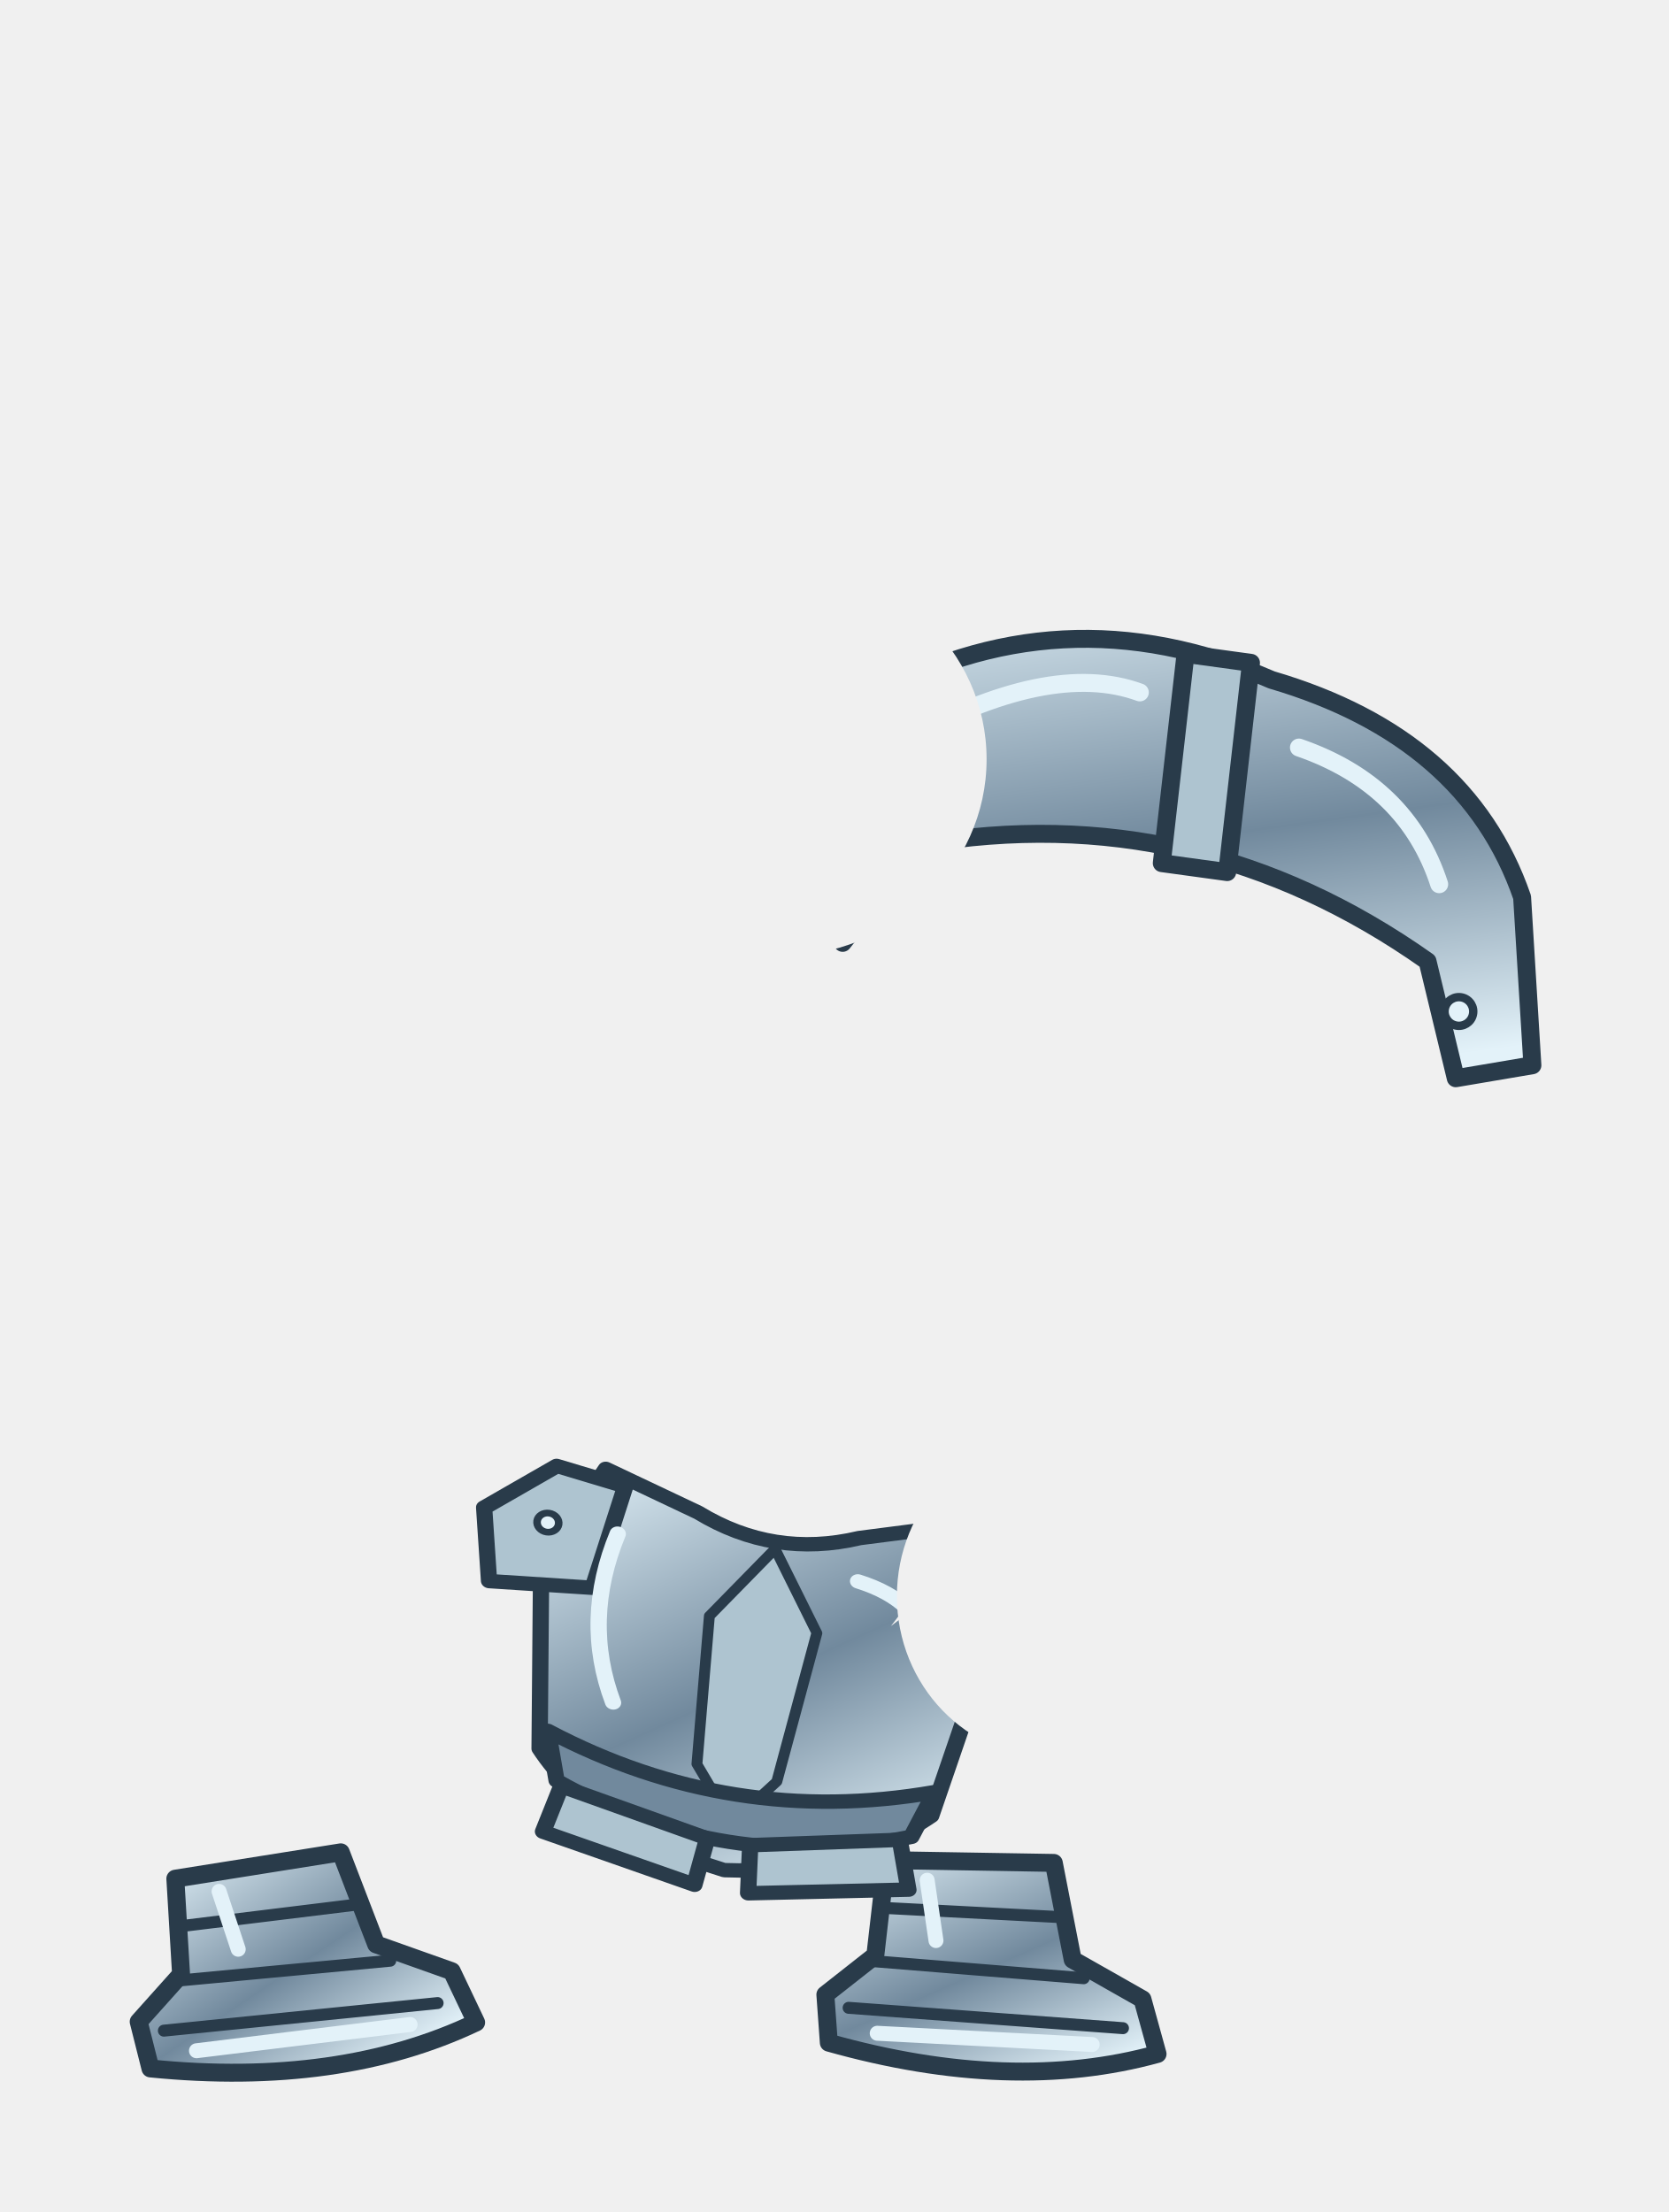
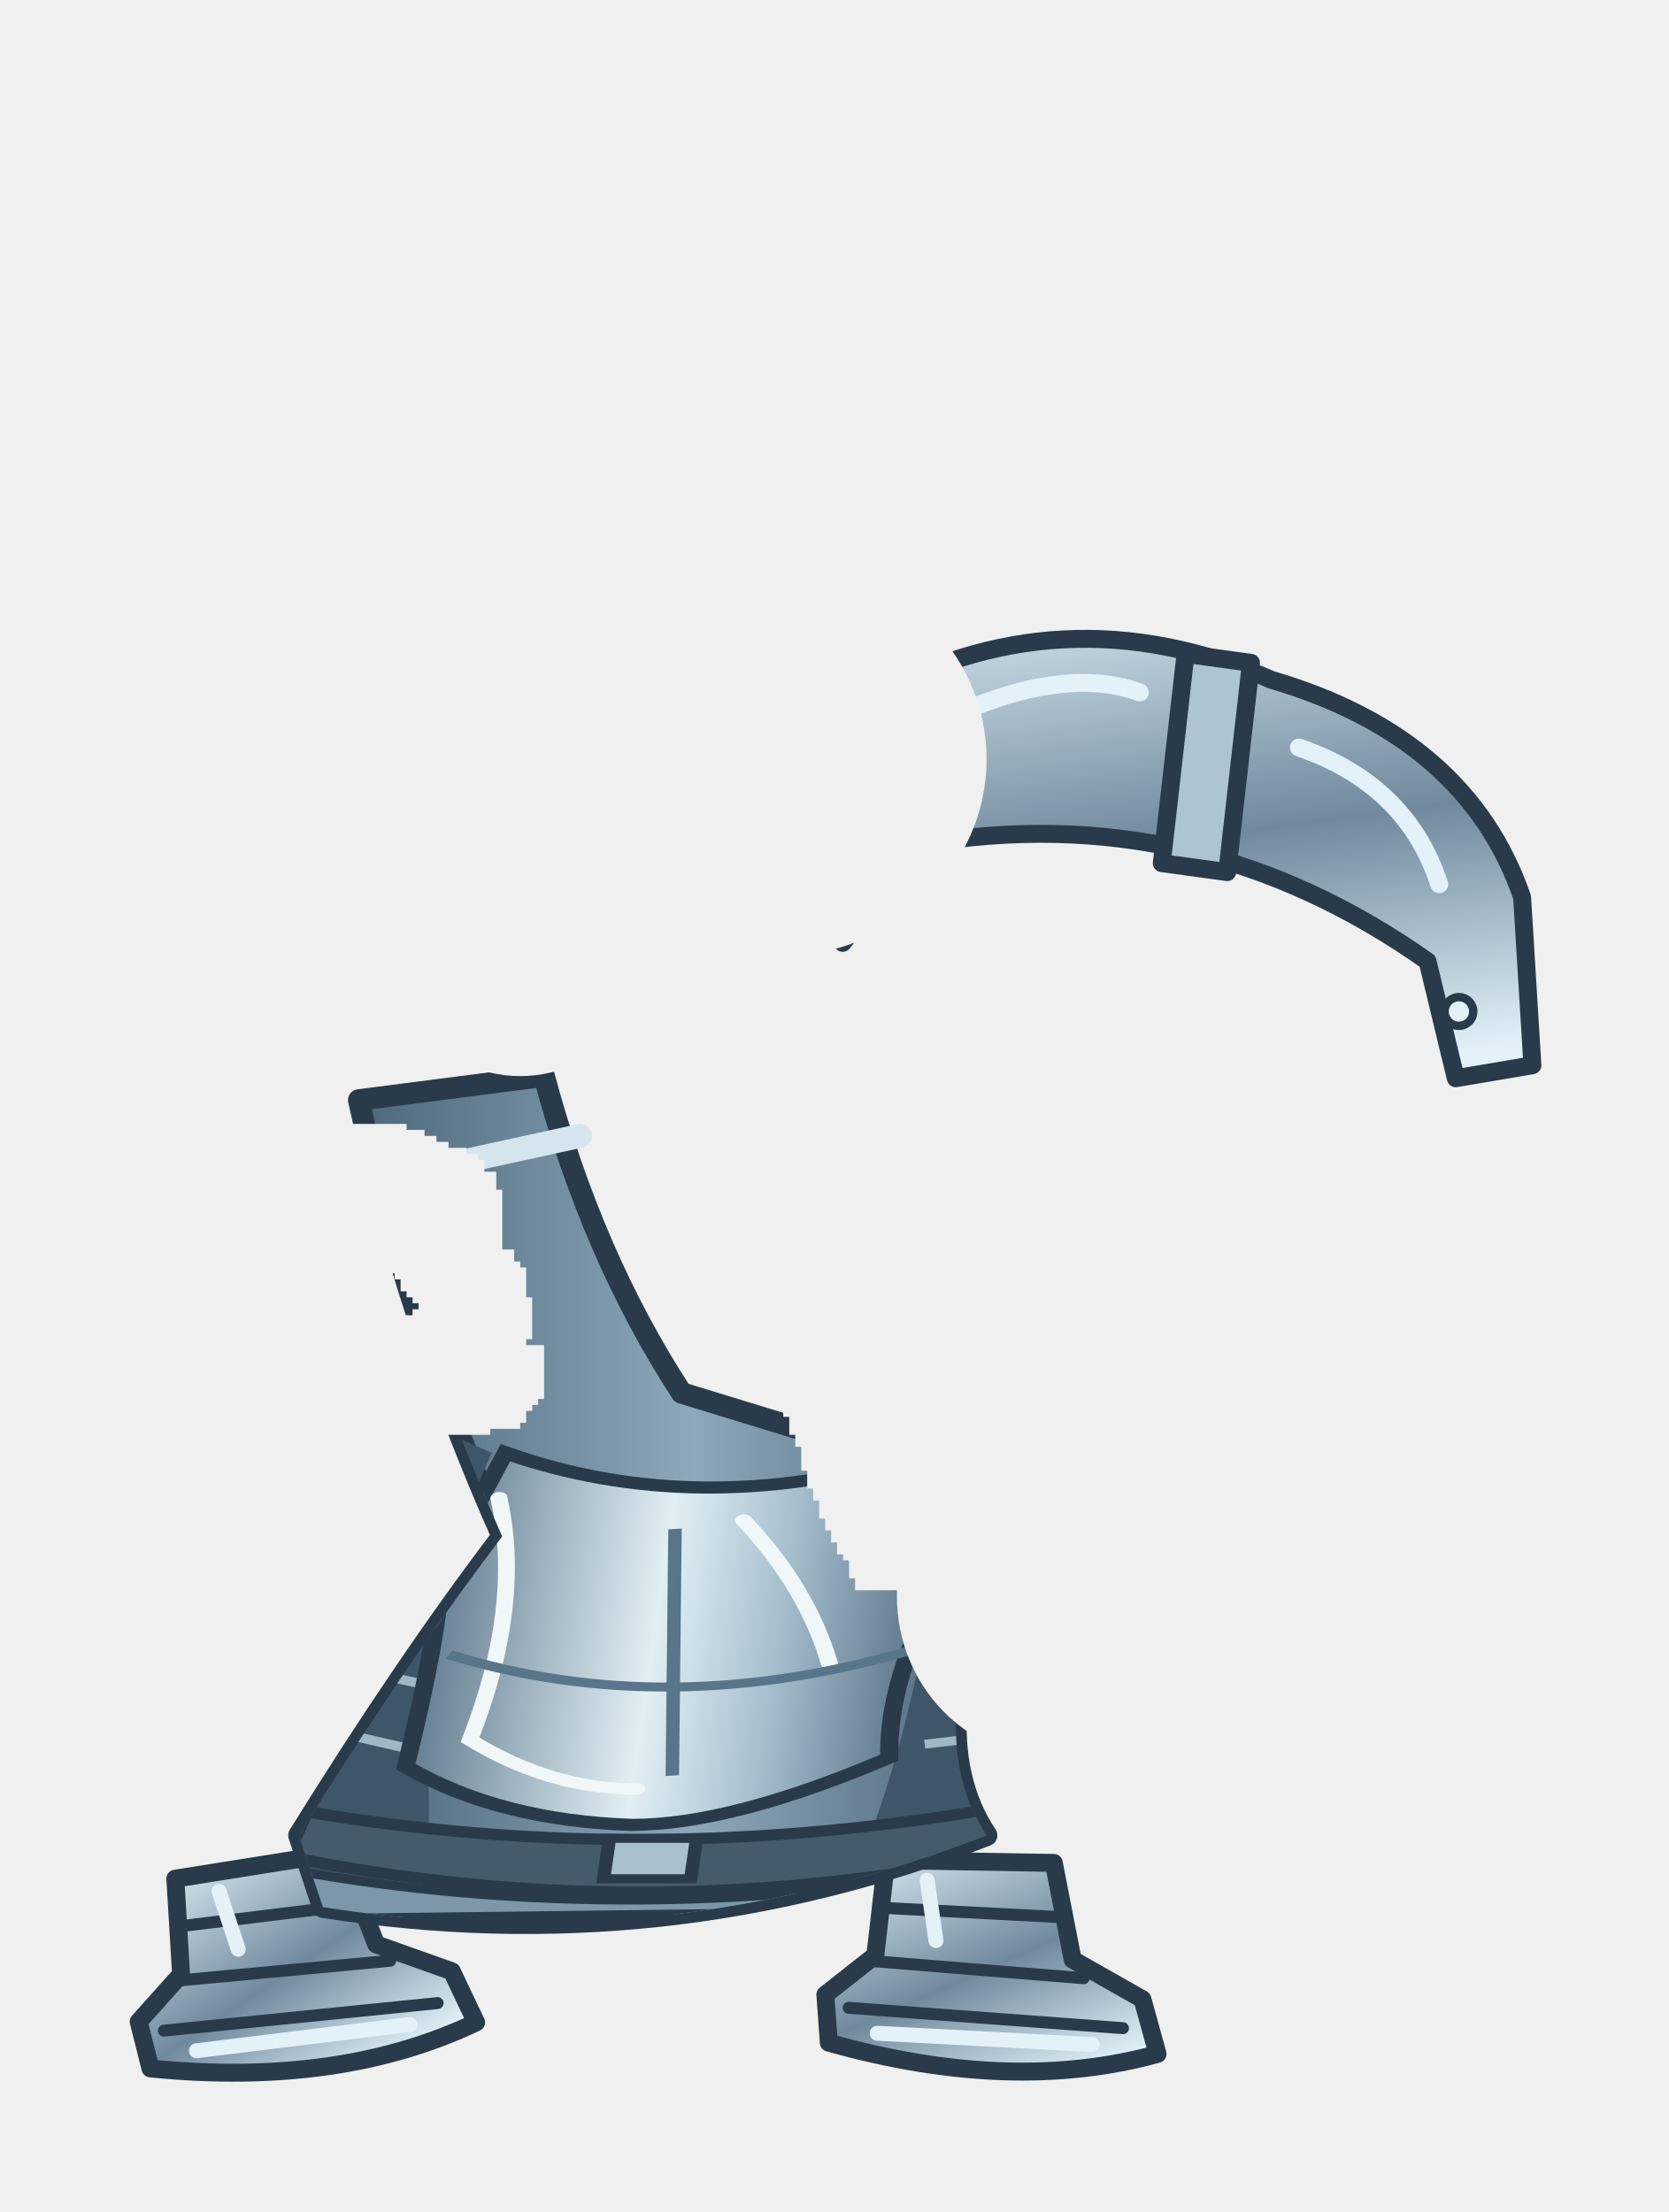
<svg xmlns="http://www.w3.org/2000/svg" width="279" height="370" viewBox="0 0 279 370" data-armor="steel" data-phase="attack" data-frame="3">
  <defs>
    <linearGradient id="metal" x1="0" y1="0" x2=".8" y2="1">
      <stop stop-color="#e3f2f9" />
      <stop offset=".55" stop-color="#71899d" />
      <stop offset="1" stop-color="#e3f2f9" />
    </linearGradient>
    <mask id="details" maskUnits="userSpaceOnUse" x="0" y="0" width="279" height="370">
      <rect width="279" height="370" fill="white" />
      <g fill="black">
        <ellipse data-protect="flower" cx="130" cy="127" rx="35" ry="33" />
        <ellipse data-protect="paw" cx="87" cy="151" rx="25" ry="29" />
        <ellipse data-protect="paw" cx="176" cy="267" rx="26" ry="27" />
-         <polygon data-protect="scarf" points="117,225 168,247 149,272 188,242" />
+         <path data-protect="scarf" d="M58 188h10v1H58ZM58 189h13v1H58ZM58 190h15v1H58ZM58 191h17v1H58ZM58 192h20v1H58ZM58 193h22v1H58ZM58 194h23v1H58ZM59 195h22v1H59ZM186 195h11v1H186ZM59 196h24v1H59ZM186 196h13v1H186ZM59 197h24v1H59ZM186 197h14v1H186ZM60 198h23v1H60ZM186 198h15v1H186ZM60 199h24v1H60ZM186 199h16v1H186ZM60 200h24v1H60ZM186 200h16v1H186ZM60 201h24v1H60ZM186 201h16v1H186ZM61 202h23v1H61ZM175 202h7v1H175ZM186 202h16v1H186ZM61 203h23v1H61ZM173 203h11v1H173ZM186 203h16v1H186ZM62 204h22v1H62ZM171 204h14v1H171ZM187 204h15v1H187ZM62 205h22v1H62ZM171 205h31v1H171ZM63 206h21v1H63ZM170 206h32v1H170ZM63 207h21v1H63ZM167 207h35v1H167ZM63 208h21v1H63ZM167 208h34v1H167ZM63 209h23v1H63ZM166 209h31v1H166ZM64 210h22v1H64ZM165 210h32v1H165ZM64 211h23v1H64ZM165 211h32v1H165ZM65 212h23v1H65ZM127 212h8v1H127ZM165 212h32v1H165ZM66 213h22v1H66ZM127 213h8v1H127ZM165 213h32v1H165ZM67 214h21v1H67ZM127 214h8v1H127ZM165 214h32v1H165ZM67 215h21v1H67ZM127 215h9v1H127ZM165 215h32v1H165ZM68 216h20v1H68ZM127 216h10v1H127ZM165 216h32v1H165ZM69 217h20v1H69ZM127 217h11v1H127ZM165 217h32v1H165ZM70 218h19v1H70ZM127 218h14v1H127ZM172 218h25v1H172ZM69 219h20v1H69ZM127 219h15v1H127ZM172 219h23v1H172ZM66 220h23v1H66ZM127 220h19v1H127ZM173 220h22v1H173ZM64 221h25v1H64ZM127 221h20v1H127ZM174 221h21v1H174ZM61 222h28v1H61ZM128 222h20v1H128ZM175 222h20v1H175ZM59 223h30v1H59ZM128 223h21v1H128ZM176 223h18v1H176ZM59 224h29v1H59ZM128 224h22v1H128ZM177 224h16v1H177ZM59 225h32v1H59ZM128 225h24v1H128ZM178 225h15v1H178ZM59 226h32v1H59ZM129 226h24v1H129ZM177 226h15v1H177ZM59 227h32v1H59ZM129 227h25v1H129ZM177 227h14v1H177ZM59 228h32v1H59ZM129 228h26v1H129ZM177 228h13v1H177ZM59 229h32v1H59ZM129 229h27v1H129ZM177 229h12v1H177ZM59 230h32v1H59ZM130 230h27v1H130ZM177 230h11v1H177ZM60 231h31v1H60ZM130 231h28v1H130ZM177 231h9v1H177ZM61 232h30v1H61ZM130 232h29v1H130ZM177 232h8v1H177ZM63 233h28v1H63ZM130 233h30v1H130ZM64 234h26v1H64ZM131 234h30v1H131ZM66 235h23v1H66ZM131 235h32v1H131ZM67 236h21v1H67ZM131 236h33v1H131ZM69 237h19v1H69ZM132 237h34v1H132ZM71 238h16v1H71ZM132 238h34v1H132ZM73 239h9v1H73ZM132 239h34v1H132ZM133 240h33v1H133ZM133 241h33v1H133ZM134 242h32v1H134ZM134 243h32v1H134ZM134 244h32v1H134ZM134 245h32v1H134ZM135 246h31v1H135ZM135 247h29v1H135ZM135 248h29v1H135ZM136 249h28v1H136ZM136 250h27v1H136ZM137 251h26v1H137ZM137 252h25v1H137ZM137 253h25v1H137ZM138 254h23v1H138ZM138 255h22v1H138ZM139 256h20v1H139ZM139 257h20v1H139ZM140 258h18v1H140ZM140 259h18v1H140ZM141 260h17v1H141ZM142 261h16v1H142ZM142 262h15v1H142ZM142 263h15v1H142ZM143 264h11v1H143ZM143 265h8v1H143Z" />
      </g>
    </mask>
  </defs>
  <g mask="url(#details)">
    <g transform="translate(49 335) rotate(-7)">
      <g data-part="boot">
        <path d="M-17 -23L11 -24L15 -8L27 -2L30 7Q6 15 -25 8L-26 0L-18 -7Z" fill="url(#metal)" stroke="#293b4a" stroke-width="3" stroke-linejoin="round" stroke-linecap="round" />
        <path d="M-16 -15H12M-18 -6L17 -5M-22 2L24 3" fill="none" stroke="#293b4a" stroke-width="2" stroke-linejoin="round" stroke-linecap="round" />
        <path d="M-10 -20L-8 -10M-17 6H19" fill="none" stroke="#e3f2f9" stroke-width="2.5" stroke-linejoin="round" stroke-linecap="round" />
      </g>
    </g>
    <g transform="translate(164 335) rotate(3)">
      <g data-part="boot">
        <path d="M-17 -23L11 -24L15 -8L27 -2L30 7Q6 15 -25 8L-26 0L-18 -7Z" fill="url(#metal)" stroke="#293b4a" stroke-width="3" stroke-linejoin="round" stroke-linecap="round" />
        <path d="M-16 -15H12M-18 -6L17 -5M-22 2L24 3" fill="none" stroke="#293b4a" stroke-width="2" stroke-linejoin="round" stroke-linecap="round" />
        <path d="M-10 -20L-8 -10M-17 6H19" fill="none" stroke="#e3f2f9" stroke-width="2.5" stroke-linejoin="round" stroke-linecap="round" />
      </g>
    </g>
-     <g transform="translate(126 282) rotate(9)">
-       <g data-part="chestplate" transform="scale(0.91 0.8)">
-         <path d="M-33 -40L-15 -34Q0 -27 15 -34L33 -40L42 -18L36 21Q22 36 0 39Q-25 35 -37 20L-42 -18Z" fill="url(#metal)" stroke="#293b4a" stroke-width="3" stroke-linejoin="round" stroke-linecap="round" />
-         <path d="M-42 -39L-29 -37L-32 -15L-51 -13L-54 -28Z" fill="#aec4d0" stroke="#293b4a" stroke-width="3" stroke-linejoin="round" stroke-linecap="round" />
-         <path d="M31 -38L43 -38L53 -27L48 -12L33 -15Z" fill="#aec4d0" stroke="#293b4a" stroke-width="3" stroke-linejoin="round" stroke-linecap="round" />
-         <path d="M0 -29L10 -13L7 19L0 29L-8 18L-10 -13Z" fill="#aec4d0" stroke="#293b4a" stroke-width="2" stroke-linejoin="round" stroke-linecap="round" />
-         <path d="M-29 -27Q-33 -8 -25 8M16 -25Q28 -23 31 -13" fill="none" stroke="#e3f2f9" stroke-width="3" stroke-linejoin="round" stroke-linecap="round" />
-         <path d="M-36 16Q0 30 36 16L33 26Q0 40 -33 26Z" fill="#71899d" stroke="#293b4a" stroke-width="3" stroke-linejoin="round" stroke-linecap="round" />
-         <path d="M-32 27L-4 33L-5 43L-34 37ZM4 33L31 27L34 37L5 43Z" fill="#aec4d0" stroke="#293b4a" stroke-width="3" stroke-linejoin="round" stroke-linecap="round" />
-         <circle cx="-42" cy="-27" r="2" fill="#e3f2f9" stroke="#293b4a" stroke-width="1.4" />
-         <circle cx="42" cy="-27" r="2" fill="#e3f2f9" stroke="#293b4a" stroke-width="1.4" />
+     <g data-part="chestplate" data-fit="shoulders-to-waist">
+       <defs>
+         <clipPath id="garment-cut">
+           <path d="M60 184L91 180Q99 210 114 233L163 248Q178 245 185 259Q191 271 181 282L160 285Q159 298 165 307Q111 328 54 319L50 307Q68 278 84 257Q68 221 60 184Z" />
+         </clipPath>
+         <linearGradient id="undercloth">
+           <stop stop-color="#435d70" />
+           <stop offset=".48" stop-color="#8ca8ba" />
+           <stop offset="1" stop-color="#344a5e" />
+         </linearGradient>
+         <linearGradient id="curved-plate">
+           <stop stop-color="#637c90" />
+           <stop offset=".45" stop-color="#e1eff4" />
+           <stop offset=".7" stop-color="#a4bdcc" />
+           <stop offset="1" stop-color="#566e83" />
+         </linearGradient>
+       </defs>
+       <path data-part="garment-outline" d="M60 184L91 180Q99 210 114 233L163 248Q178 245 185 259Q191 271 181 282L160 285Q159 298 165 307Q111 328 54 319L50 307Q68 278 84 257Q68 221 60 184Z" fill="url(#undercloth)" stroke="#293b4a" stroke-width="3.6" stroke-linejoin="round" />
+       <g clip-path="url(#garment-cut)">
+         <g transform="matrix(1.12 0 -0.11 0.75 119 237)">
+           <path d="M-52 -4L-32 8Q-39 40 -35 74L-32 103L-58 105ZM36 0L60 -2L62 104L31 104Q39 63 36 0Z" fill="#3f5668" />
+           <path d="M-48 28L-34 33M-50 41L-36 46M-52 55L-36 60M-53 69L-35 75M40 28L54 24M40 43L55 40M40 58L56 55M39 73L56 70" fill="none" stroke="#a1b7c5" stroke-width="2" />
+           <path data-part="fitted-cuirass" d="M-30 8Q0 23 31 9L38 37Q32 58 34 76Q12 91 -3 91Q-23 90 -38 78Q-36 49 -37 35Z" fill="url(#curved-plate)" stroke="#293b4a" stroke-width="2.7" />
+           <path d="M-30 18Q-24 42 -29 72Q-16 83 -3 83M7 23Q18 38 23 55" fill="none" stroke="#eff7f9" stroke-width="2.5" stroke-linecap="round" />
+           <path d="M-3 25L2 80M-34 53Q0 68 35 52" fill="none" stroke="#59758a" stroke-width="2" />
+           <path d="M-52 88Q0 101 52 87L52 98Q0 114 -54 98Z" fill="#455a6a" stroke="#293b4a" stroke-width="2.5" />
+           <path d="M-6 94L7 94L7 103L-6 103Z" fill="#a8c1cd" stroke="#293b4a" stroke-width="2" />
+           <path d="M-53 101Q0 115 54 100L54 110L-55 112Z" fill="#7b97a9" stroke="#293b4a" stroke-width="2" />
+         </g>
      </g>
+       <path data-part="sleeve-cuffs" d="M65 197L97 190M171 251Q166 265 168 279" fill="none" stroke="#d4e5ed" stroke-width="4" stroke-linecap="round" />
    </g>
    <g transform="translate(188 185) rotate(13)">
      <g data-part="helmet">
        <path d="M-63 -24L-58 -56Q-30 -82 8 -75Q42 -73 57 -49L65 -22L53 -17L44 -35Q0 -53 -43 -35L-52 -16Z" fill="url(#metal)" stroke="#293b4a" stroke-width="3" stroke-linejoin="round" stroke-linecap="round" />
        <path d="M-7 -76L4 -77L8 -42L-3 -41Z" fill="#aec4d0" stroke="#293b4a" stroke-width="3" stroke-linejoin="round" stroke-linecap="round" />
        <path d="M-50 -51Q-29 -70 -13 -68M15 -65Q34 -63 43 -48" fill="none" stroke="#e3f2f9" stroke-width="3" stroke-linejoin="round" stroke-linecap="round" />
        <circle cx="-48" cy="-29" r="2.4" fill="#e3f2f9" stroke="#293b4a" stroke-width="1.4" />
        <circle cx="51" cy="-28" r="2.4" fill="#e3f2f9" stroke="#293b4a" stroke-width="1.4" />
      </g>
    </g>
  </g>
</svg>
